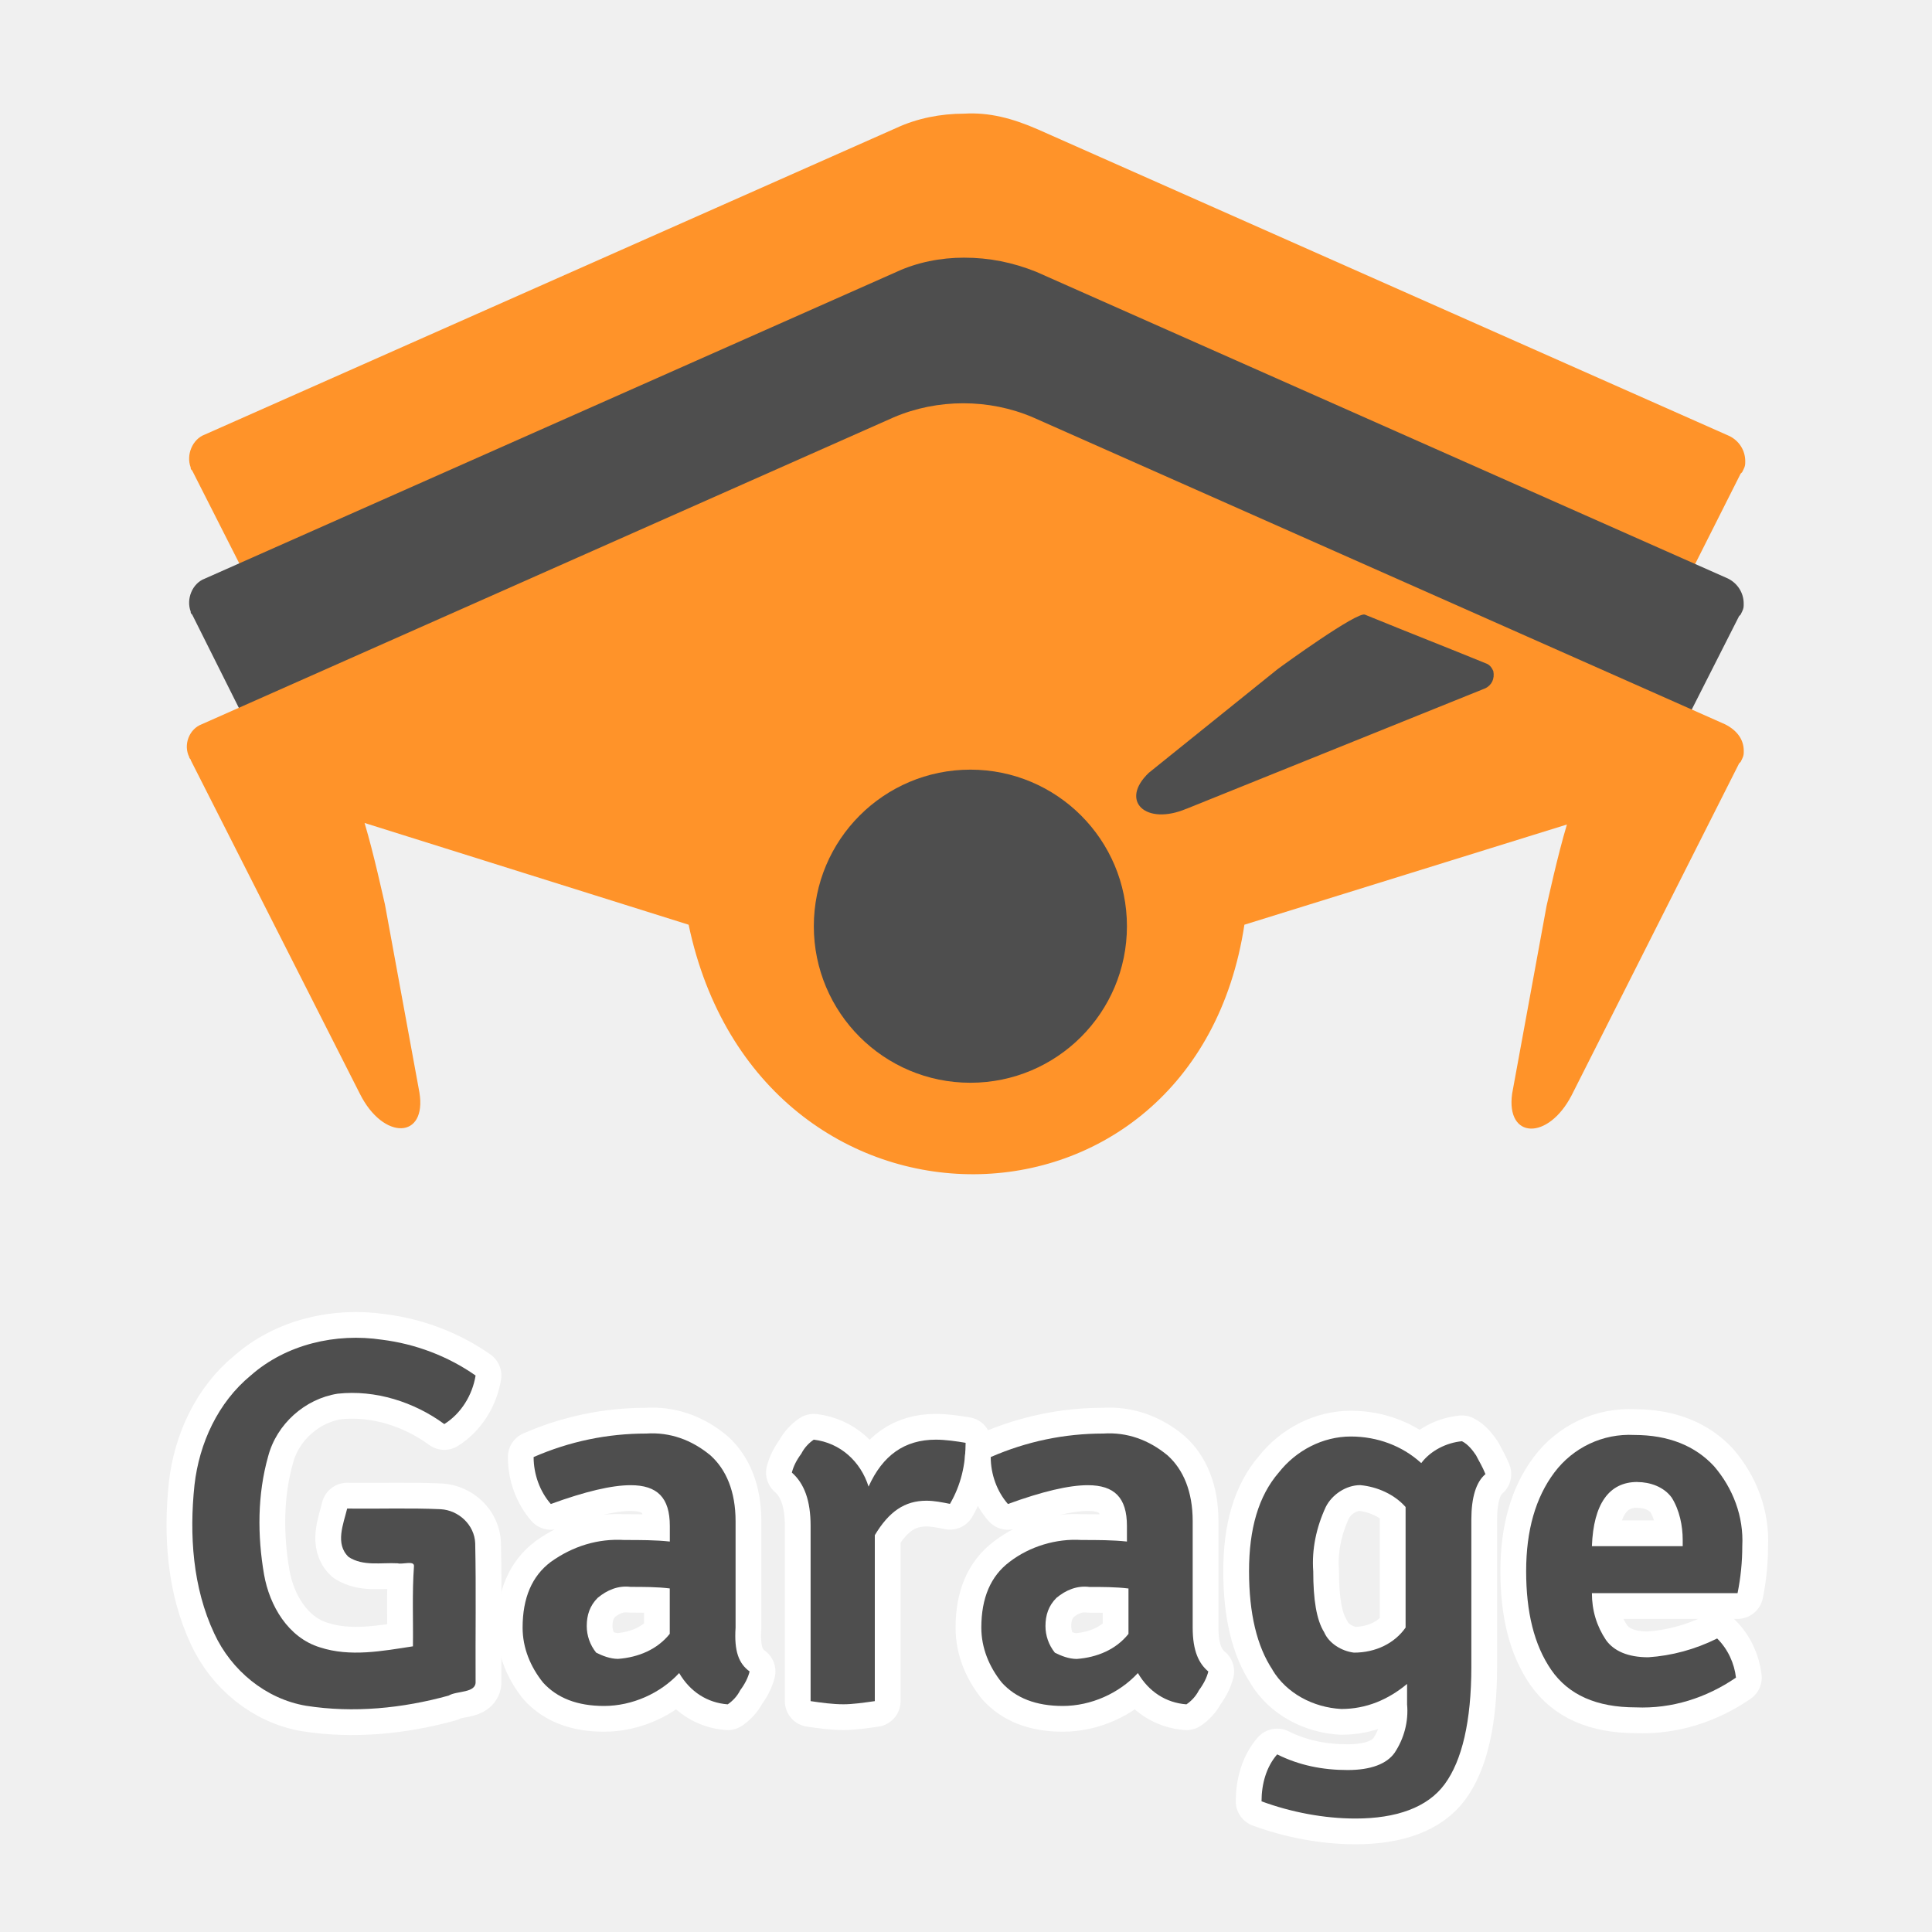
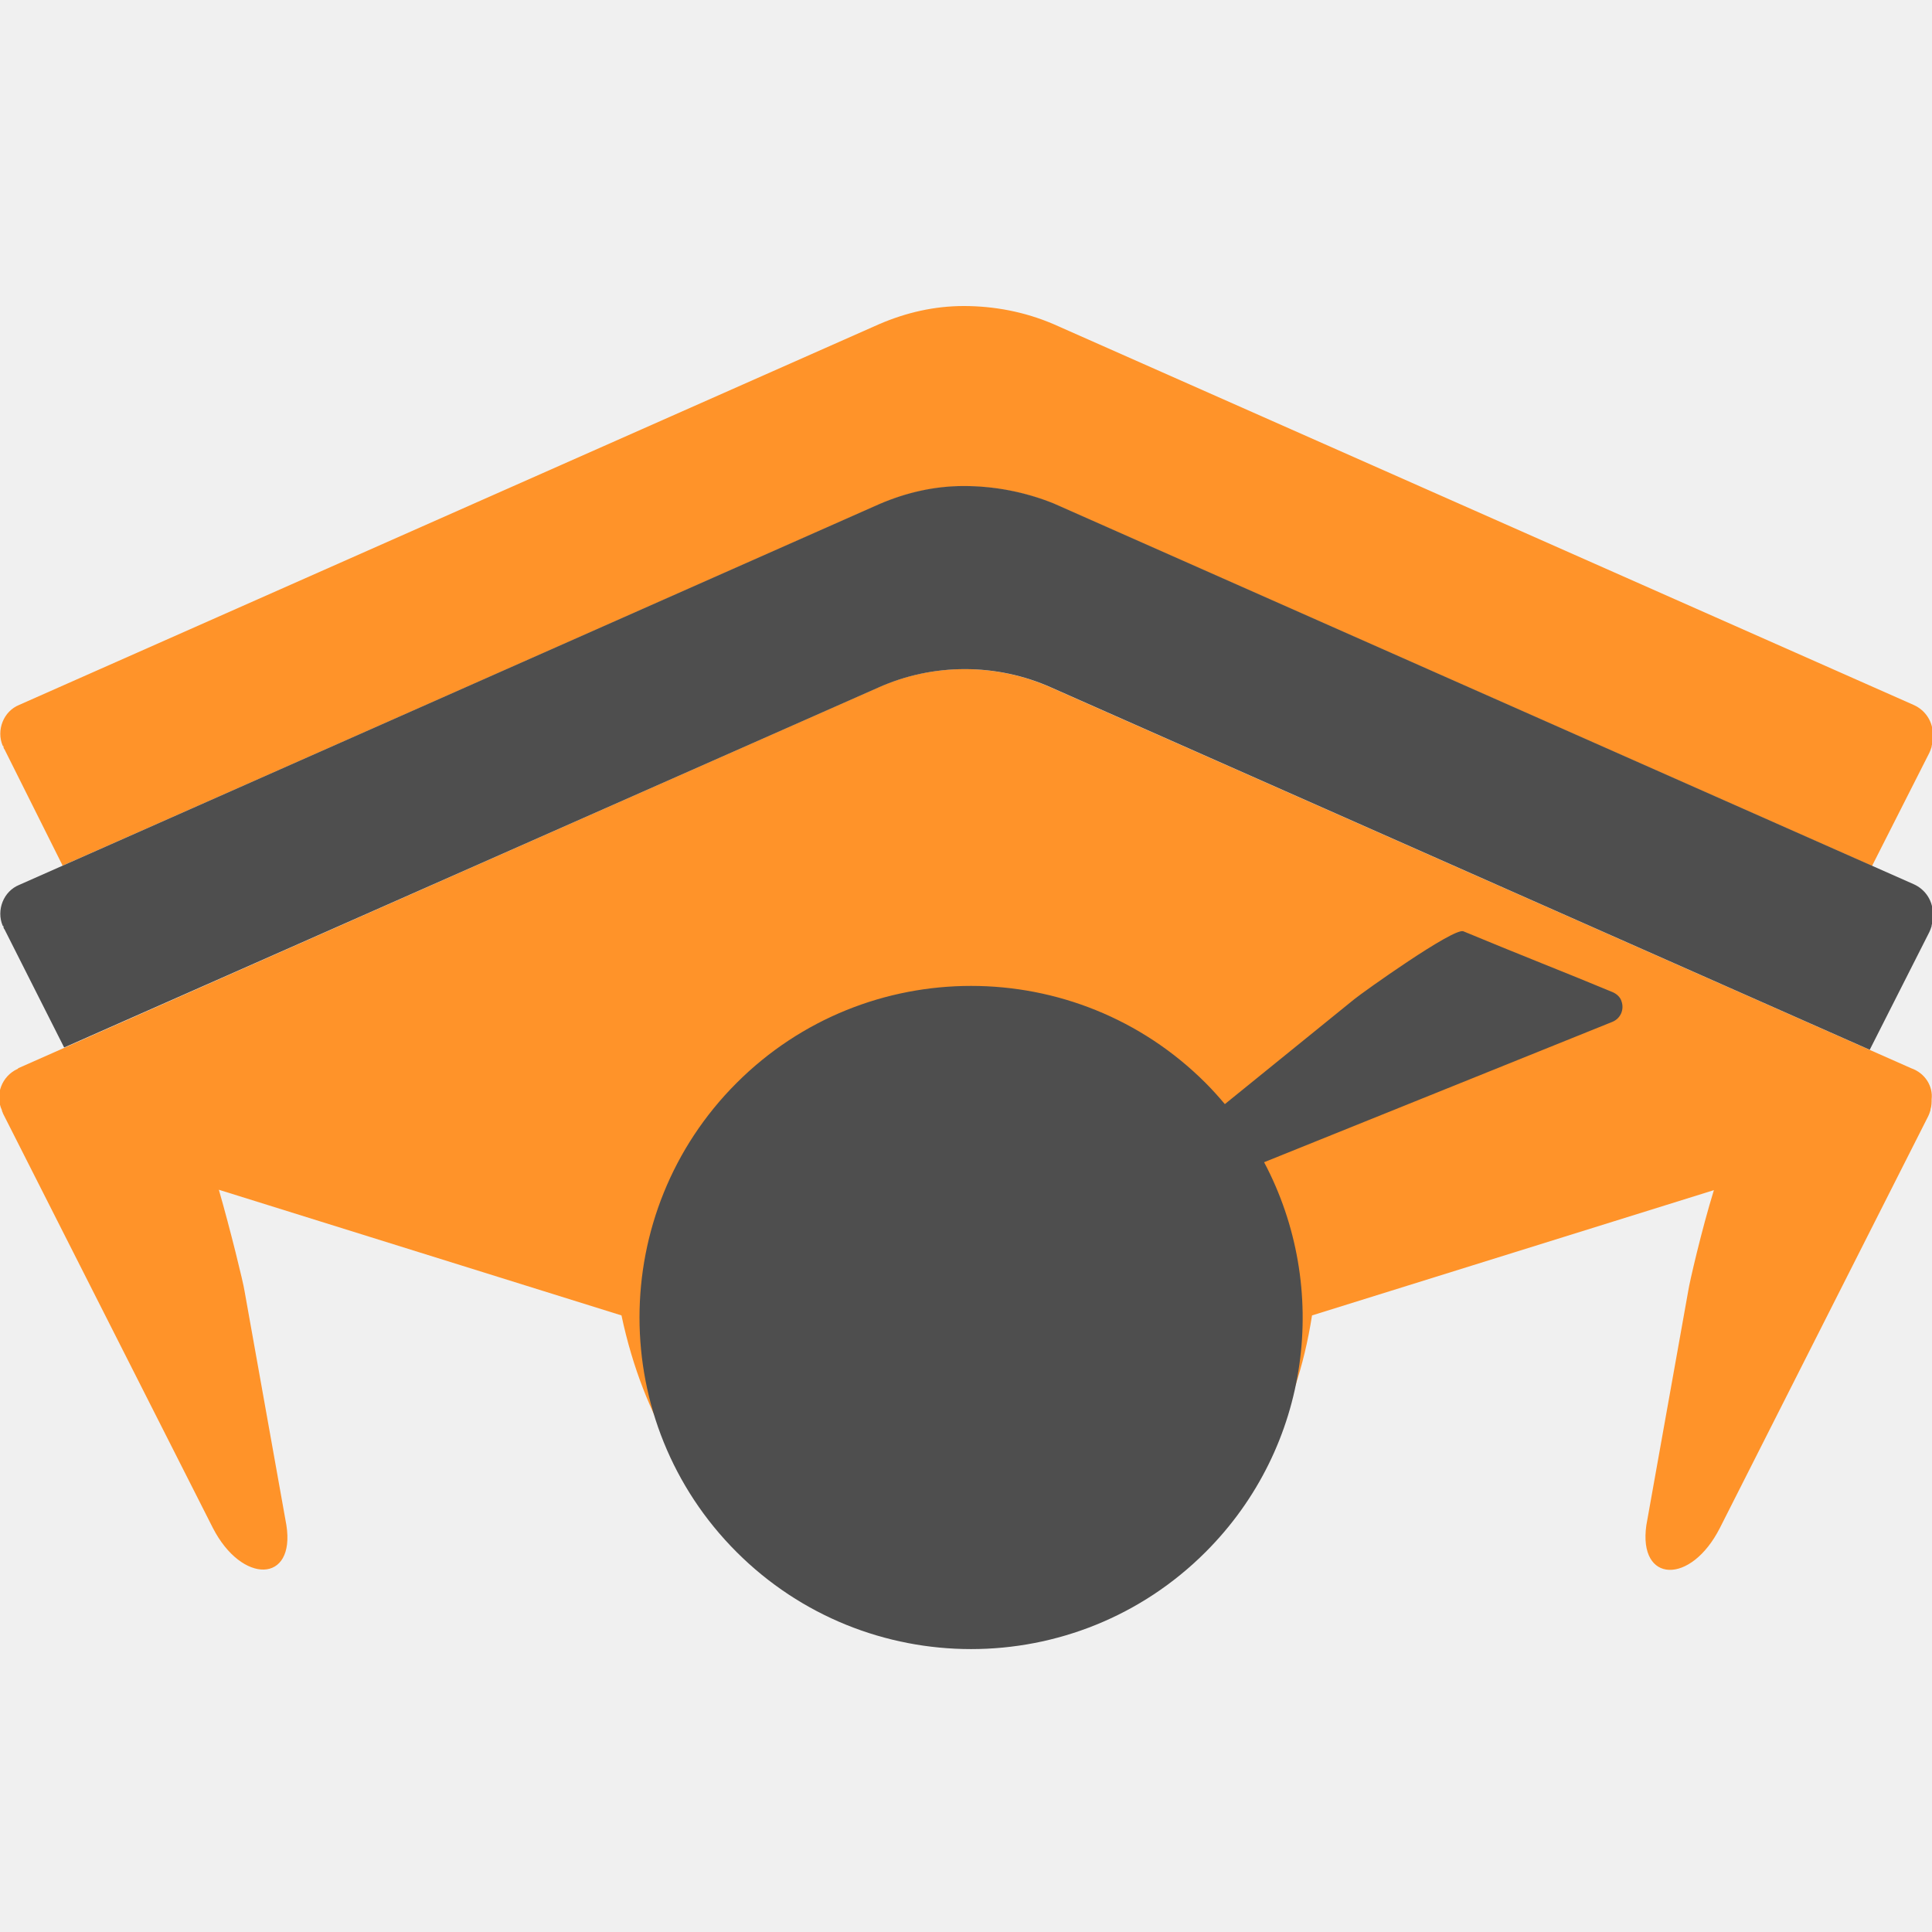
- <svg xmlns="http://www.w3.org/2000/svg" width="30mm" height="30mm" viewBox="0 0 30 30" version="1.1" id="svg5">
-   <defs id="defs2" />
-   <path id="path6" d="m 18.252,9.058 c -0.219,0.024 -0.462,0 -0.681,-0.073 L 9.112,6.7 C 8.893,6.627 8.674,6.53 8.48,6.408 Z" style="stroke-width:0.243" />
-   <path id="path26" class="st3" d="m 18.423,12.559 4.643,-1.872 c 0.097,-0.049 0.146,-0.146 0.122,-0.267 -0.024,-0.049 -0.049,-0.097 -0.122,-0.122 -0.535,-0.219 -1.216,-0.486 -1.872,-0.754 -0.122,-0.049 -1.264,0.778 -1.361,0.851 l -1.993,1.604 c -0.462,0.438 -0.049,0.827 0.583,0.559 z" style="stroke-width:0.243" />
-   <ellipse id="circle28" class="st3" cx="15.068" cy="14.382" rx="2.431" ry="2.431" style="stroke-width:0.243" />
-   <path id="path6-0" d="m 18.252,9.058 c -0.219,0.024 -0.462,0 -0.681,-0.073 L 9.112,6.7 C 8.893,6.627 8.674,6.53 8.48,6.408 Z" style="stroke-width:0.243" />
-   <g id="g1" style="stroke:#ffffff;stroke-opacity:1;stroke-linejoin:round;stroke-linecap:butt;paint-order:markers stroke fill;stroke-width:0.8;stroke-dasharray:none">
-     <path id="path8" class="st0" d="m 5.392,23.425 c 0.484,0.006 0.968,-0.012 1.451,0.01 0.28,0.016 0.525,0.244 0.536,0.529 0.015,0.716 0.002,1.432 0.006,2.148 0.01,0.182 -0.294,0.14 -0.418,0.217 C 6.251,26.527 5.489,26.603 4.752,26.487 4.126,26.381 3.591,25.937 3.327,25.365 2.992,24.651 2.938,23.833 3.02,23.058 c 0.074,-0.648 0.365,-1.282 0.875,-1.701 0.55,-0.484 1.32,-0.661 2.036,-0.554 0.52,0.065 1.024,0.255 1.454,0.556 -0.049,0.303 -0.224,0.59 -0.486,0.754 -0.47,-0.345 -1.072,-0.535 -1.655,-0.472 -0.51,0.08 -0.948,0.472 -1.08,0.972 -0.168,0.594 -0.168,1.23 -0.064,1.835 0.085,0.485 0.374,0.981 0.868,1.132 0.469,0.153 0.97,0.057 1.444,-0.016 0.006,-0.413 -0.014,-0.828 0.016,-1.241 0.011,-0.097 -0.175,-0.027 -0.253,-0.048 -0.254,-0.014 -0.533,0.049 -0.76,-0.097 -0.217,-0.203 -0.082,-0.514 -0.024,-0.754 z" style="stroke-width:0.8;stroke:#ffffff;stroke-opacity:1;stroke-linejoin:round;stroke-linecap:butt;paint-order:markers stroke fill;stroke-dasharray:none" />
-     <path id="path10" class="st0" d="m 11.64,25.954 c -0.024,0.097 -0.073,0.194 -0.146,0.292 -0.049,0.097 -0.122,0.17 -0.194,0.219 -0.316,-0.024 -0.583,-0.194 -0.754,-0.486 -0.292,0.316 -0.729,0.511 -1.167,0.511 -0.413,0 -0.729,-0.122 -0.948,-0.365 -0.194,-0.243 -0.316,-0.535 -0.316,-0.851 0,-0.462 0.146,-0.802 0.438,-1.021 0.34,-0.243 0.729,-0.365 1.143,-0.34 0.243,0 0.486,0 0.705,0.024 v -0.243 c 0,-0.438 -0.194,-0.632 -0.608,-0.632 -0.292,0 -0.705,0.097 -1.24,0.292 -0.17,-0.194 -0.267,-0.462 -0.267,-0.729 0.559,-0.243 1.143,-0.365 1.75,-0.365 0.365,-0.024 0.705,0.097 0.997,0.34 0.243,0.219 0.389,0.559 0.389,1.021 v 1.653 c -0.024,0.365 0.049,0.559 0.219,0.681 z M 9.598,25.759 c 0.316,-0.024 0.608,-0.146 0.802,-0.389 v -0.705 c -0.194,-0.024 -0.413,-0.024 -0.608,-0.024 -0.194,-0.024 -0.365,0.049 -0.511,0.17 -0.122,0.122 -0.17,0.267 -0.17,0.438 0,0.146 0.049,0.292 0.146,0.413 0.097,0.049 0.219,0.097 0.34,0.097 z" style="stroke-width:0.8;stroke:#ffffff;stroke-opacity:1;stroke-linejoin:round;stroke-linecap:butt;paint-order:markers stroke fill;stroke-dasharray:none" />
-     <path id="path12" class="st0" d="m 12.296,22.866 c 0.024,-0.097 0.073,-0.194 0.146,-0.292 0.049,-0.097 0.122,-0.17 0.194,-0.219 0.413,0.049 0.729,0.34 0.851,0.729 0.219,-0.486 0.559,-0.729 1.045,-0.729 0.146,0 0.316,0.024 0.462,0.049 0,0.34 -0.073,0.656 -0.243,0.948 -0.122,-0.024 -0.243,-0.049 -0.365,-0.049 -0.34,0 -0.583,0.17 -0.802,0.535 v 2.577 c -0.17,0.024 -0.34,0.049 -0.486,0.049 -0.17,0 -0.34,-0.024 -0.511,-0.049 v -2.723 c 0,-0.389 -0.097,-0.656 -0.292,-0.827 z" style="stroke-width:0.8;stroke:#ffffff;stroke-opacity:1;stroke-linejoin:round;stroke-linecap:butt;paint-order:markers stroke fill;stroke-dasharray:none" />
-     <path id="path14" class="st0" d="m 18.763,25.954 c -0.024,0.097 -0.073,0.194 -0.146,0.292 -0.049,0.097 -0.122,0.17 -0.194,0.219 -0.316,-0.024 -0.583,-0.194 -0.754,-0.486 -0.292,0.316 -0.729,0.511 -1.167,0.511 -0.413,0 -0.729,-0.122 -0.948,-0.365 -0.194,-0.243 -0.316,-0.535 -0.316,-0.851 0,-0.462 0.146,-0.802 0.438,-1.021 0.316,-0.243 0.729,-0.365 1.118,-0.34 0.243,0 0.486,0 0.705,0.024 v -0.243 c 0,-0.438 -0.194,-0.632 -0.608,-0.632 -0.292,0 -0.705,0.097 -1.24,0.292 -0.17,-0.194 -0.267,-0.462 -0.267,-0.729 0.559,-0.243 1.143,-0.365 1.75,-0.365 0.365,-0.024 0.705,0.097 0.997,0.34 0.243,0.219 0.389,0.559 0.389,1.021 v 1.653 c 0,0.365 0.097,0.559 0.243,0.681 z m -2.042,-0.194 c 0.316,-0.024 0.608,-0.146 0.802,-0.389 v -0.705 c -0.194,-0.024 -0.413,-0.024 -0.608,-0.024 -0.194,-0.024 -0.365,0.049 -0.511,0.17 -0.122,0.122 -0.17,0.267 -0.17,0.438 0,0.146 0.049,0.292 0.146,0.413 0.097,0.049 0.219,0.097 0.34,0.097 z" style="stroke-width:0.8;stroke:#ffffff;stroke-opacity:1;stroke-linejoin:round;stroke-linecap:butt;paint-order:markers stroke fill;stroke-dasharray:none" />
-     <path id="path16" class="st0" d="m 19.76,25.929 c -0.243,-0.365 -0.365,-0.875 -0.365,-1.532 0,-0.656 0.146,-1.167 0.462,-1.532 0.267,-0.34 0.681,-0.559 1.118,-0.559 0.413,0 0.802,0.146 1.094,0.413 0.146,-0.194 0.389,-0.316 0.632,-0.34 0.097,0.049 0.17,0.146 0.219,0.219 0.049,0.097 0.097,0.17 0.146,0.292 -0.146,0.122 -0.219,0.365 -0.219,0.705 v 2.285 c 0,0.851 -0.146,1.459 -0.413,1.823 -0.267,0.365 -0.754,0.535 -1.386,0.535 -0.486,0 -0.997,-0.097 -1.459,-0.267 0,-0.267 0.073,-0.535 0.243,-0.729 0.34,0.17 0.705,0.243 1.094,0.243 0.365,0 0.608,-0.097 0.729,-0.267 0.146,-0.219 0.219,-0.486 0.194,-0.754 v -0.316 c -0.292,0.243 -0.632,0.389 -1.021,0.389 -0.438,-0.024 -0.851,-0.243 -1.07,-0.608 z m 2.066,-0.656 v -1.872 c -0.17,-0.194 -0.438,-0.316 -0.705,-0.34 -0.219,0 -0.438,0.146 -0.535,0.34 -0.146,0.316 -0.219,0.656 -0.194,0.997 0,0.438 0.049,0.754 0.17,0.948 0.073,0.17 0.267,0.292 0.462,0.316 0.34,0 0.632,-0.146 0.802,-0.389 z" style="stroke-width:0.8;stroke:#ffffff;stroke-opacity:1;stroke-linejoin:round;stroke-linecap:butt;paint-order:markers stroke fill;stroke-dasharray:none" />
-     <path id="path18-7" class="st0" d="m 26.98,24.738 h -2.261 c 0,0.267 0.073,0.511 0.219,0.729 0.122,0.17 0.34,0.267 0.656,0.267 0.365,-0.024 0.729,-0.122 1.07,-0.292 0.17,0.17 0.267,0.389 0.292,0.608 -0.462,0.316 -0.997,0.486 -1.556,0.462 -0.608,0 -1.045,-0.194 -1.313,-0.583 -0.267,-0.389 -0.389,-0.899 -0.389,-1.532 0,-0.632 0.146,-1.143 0.438,-1.532 0.292,-0.389 0.754,-0.608 1.24,-0.583 0.535,0 0.948,0.17 1.24,0.486 0.292,0.34 0.462,0.778 0.438,1.24 0,0.243 -0.024,0.486 -0.073,0.729 z M 25.424,23.012 c -0.438,0 -0.681,0.34 -0.705,0.997 h 1.41 v -0.097 c 0,-0.219 -0.049,-0.462 -0.17,-0.656 -0.122,-0.17 -0.34,-0.243 -0.535,-0.243 z" style="stroke-width:0.8;stroke:#ffffff;stroke-opacity:1;stroke-linejoin:round;stroke-linecap:butt;paint-order:markers stroke fill;stroke-dasharray:none" />
-   </g>
-   <path id="path24-3-6-9" class="st4" d="m 14.97,1.765 c -0.365,0 -0.729,0.073 -1.045,0.219 L 3.18,6.748 c -0.194,0.073 -0.292,0.316 -0.219,0.511 0,0 0,0 0,0 0,0.024 0,0.024 0.024,0.049 L 4.711,10.711 H 6.219 L 6,9.52 C 5.976,9.423 5.83,8.742 5.684,8.256 l 5.032,1.58 c 0.073,0.316 0.146,0.608 0.267,0.875 h 8.144 c 0.097,-0.267 0.17,-0.559 0.219,-0.875 l 5.008,-1.556 c -0.146,0.486 -0.292,1.167 -0.316,1.264 l -0.219,1.191 h 1.507 l 1.702,-3.379 0.024,-0.024 0.024,-0.049 c 0,0 0,0 0,0 0.024,-0.049 0.024,-0.073 0.024,-0.122 0,-0.17 -0.097,-0.316 -0.243,-0.389 L 16.113,2.008 C 15.724,1.838 15.359,1.741 14.97,1.765 Z" style="stroke-width:0.243" />
-   <path id="path24-3-2" class="st0" d="m 14.97,4.001 c -0.365,0 -0.729,0.073 -1.045,0.219 L 3.18,8.985 c -0.194,0.073 -0.292,0.316 -0.219,0.511 0,0 0,0 0,0 0,0.024 0,0.024 0.024,0.049 L 3.909,11.392 H 5.903 C 5.83,11.124 5.757,10.808 5.66,10.492 l 2.844,0.899 H 21.486 l 2.844,-0.899 c -0.097,0.292 -0.17,0.632 -0.243,0.899 h 1.993 l 0.924,-1.823 0.024,-0.024 0.024,-0.049 c 0,0 0,0 0,0 0.024,-0.049 0.024,-0.073 0.024,-0.122 0,-0.17 -0.097,-0.316 -0.243,-0.389 L 16.089,4.22 C 15.724,4.074 15.359,4.001 14.97,4.001 Z" style="stroke-width:0.243" />
-   <path id="path24-0" class="st4" d="m 27.077,11.659 c 0,0.049 0,0.073 -0.024,0.122 0,0 0,0 0,0 l -0.024,0.049 v 0 l -0.024,0.024 -2.601,5.154 c -0.365,0.705 -1.021,0.681 -0.924,-0.024 l 0.535,-2.917 c 0.024,-0.097 0.17,-0.778 0.316,-1.264 l -5.008,1.556 c -0.778,5.13 -7.536,5.202 -8.63,0 l -5.032,-1.58 c 0.146,0.486 0.292,1.167 0.316,1.264 l 0.535,2.917 c 0.122,0.729 -0.559,0.754 -0.924,0.024 l -2.625,-5.178 c 0,-0.024 -0.024,-0.024 -0.024,-0.049 -0.097,-0.194 0,-0.438 0.194,-0.511 0,0 0,0 0,0 L 13.876,6.481 c 0.681,-0.292 1.483,-0.292 2.164,0 l 10.745,4.765 c 0.194,0.097 0.292,0.243 0.292,0.413 z" style="stroke-width:0.243" />
-   <path id="path26-2" class="st0" d="m 18.423,12.559 4.643,-1.872 c 0.097,-0.049 0.146,-0.146 0.122,-0.267 -0.024,-0.049 -0.049,-0.097 -0.122,-0.122 -0.535,-0.219 -1.216,-0.486 -1.872,-0.754 -0.122,-0.049 -1.264,0.778 -1.361,0.851 l -1.993,1.604 c -0.462,0.438 -0.049,0.827 0.583,0.559 z" style="stroke-width:0.243" />
-   <ellipse id="circle28-3" class="st0" cx="15.068" cy="14.382" rx="2.431" ry="2.431" style="stroke-width:0.243" />
-   <style type="text/css" id="style2346">
- 	.st0{fill:#4E4E4E;}
- 	.st1{fill:#FFD952;}
- 	.st2{fill:#49C8FA;}
- 	.st3{fill:#45C8FF;}
- 	.st4{fill:#FF9329;}
- 	.st5{fill:#3B2100;}
- 	.st6{fill:#C3C3C3;}
- </style>
+ <svg xmlns="http://www.w3.org/2000/svg" xml:space="preserve" viewBox="0 0 512 512">
+   <path d="M.7 197.6c-1.7-4.1.2-9.1 4.4-10.8L233 85.9c7.2-3.1 14.7-4.8 22.4-4.8 8 0 16.1 1.5 23.8 4.8l227.9 100.9c3.2 1.4 5.3 4.6 5.1 8.2 0 1 0 1.9-.3 2.7v.2l-.3.9-.3.7-15.2 30-216.9-96c-7.7-3.1-15.7-4.6-23.8-4.6-7.7 0-15.2 1.7-22.4 4.8L16.6 229.4 1.2 198.6q-.3-.3-.3-.9c-.2 0-.2-.1-.2-.1m505.8 85.5-228-100.9c-14.5-6.5-31.3-6.5-45.8 0L4.8 283.1c0 .2-.2.2-.2.2-4.1 1.9-6 6.8-4.1 10.9 0 .3.2.5.3.9l55.6 109.8c7.7 15 21.9 14.7 19.5-.7l-11.1-62.1c-.3-2.1-3.8-16.4-6.8-26.8l106.7 33.3c23.4 110.5 166.2 108.6 183 0l106.5-33.2c-3.2 10.3-6.5 24.6-6.8 26.7l-11.1 62.1c-2.2 15.4 11.8 15.9 19.5.7L511 295.8l.3-.7.3-.9v-.2c.3-.9.3-1.9.3-2.7.4-3.4-1.7-6.9-5.4-8.2" style="fill:#ff9329" />
+   <path d="M.7 245.3c-1.7-4.1.2-9.1 4.4-10.8L233 133.6c7.2-3.1 14.7-4.8 22.4-4.8 8 0 16.1 1.5 23.8 4.6l227.9 100.9c3.2 1.4 5.3 4.6 5.1 8.2 0 1 0 1.9-.3 2.7v.2l-.3.9-.3.7-15.8 31.2-216.9-96c-14.5-6.5-31.3-6.5-45.8 0L17 277.6 1.2 246.3q-.3-.3-.3-.9c-.2 0-.2-.1-.2-.1m429 20c-.3-1-1.2-1.9-2.4-2.4-11.5-4.8-25.6-10.3-39.5-16.1-2.6-1-26.7 16.2-28.9 18l-34.3 27.8c-1.6-1.9-3.3-3.8-5.1-5.6-34.3-34.3-90-34.3-124.3 0s-34.3 90 0 124.3 90 34.3 124.3 0c28-28 33.1-70.1 15.5-103.3l92.3-37.2c2.2-.9 3.2-3.3 2.4-5.5" style="fill:#4e4e4e" />
</svg>
